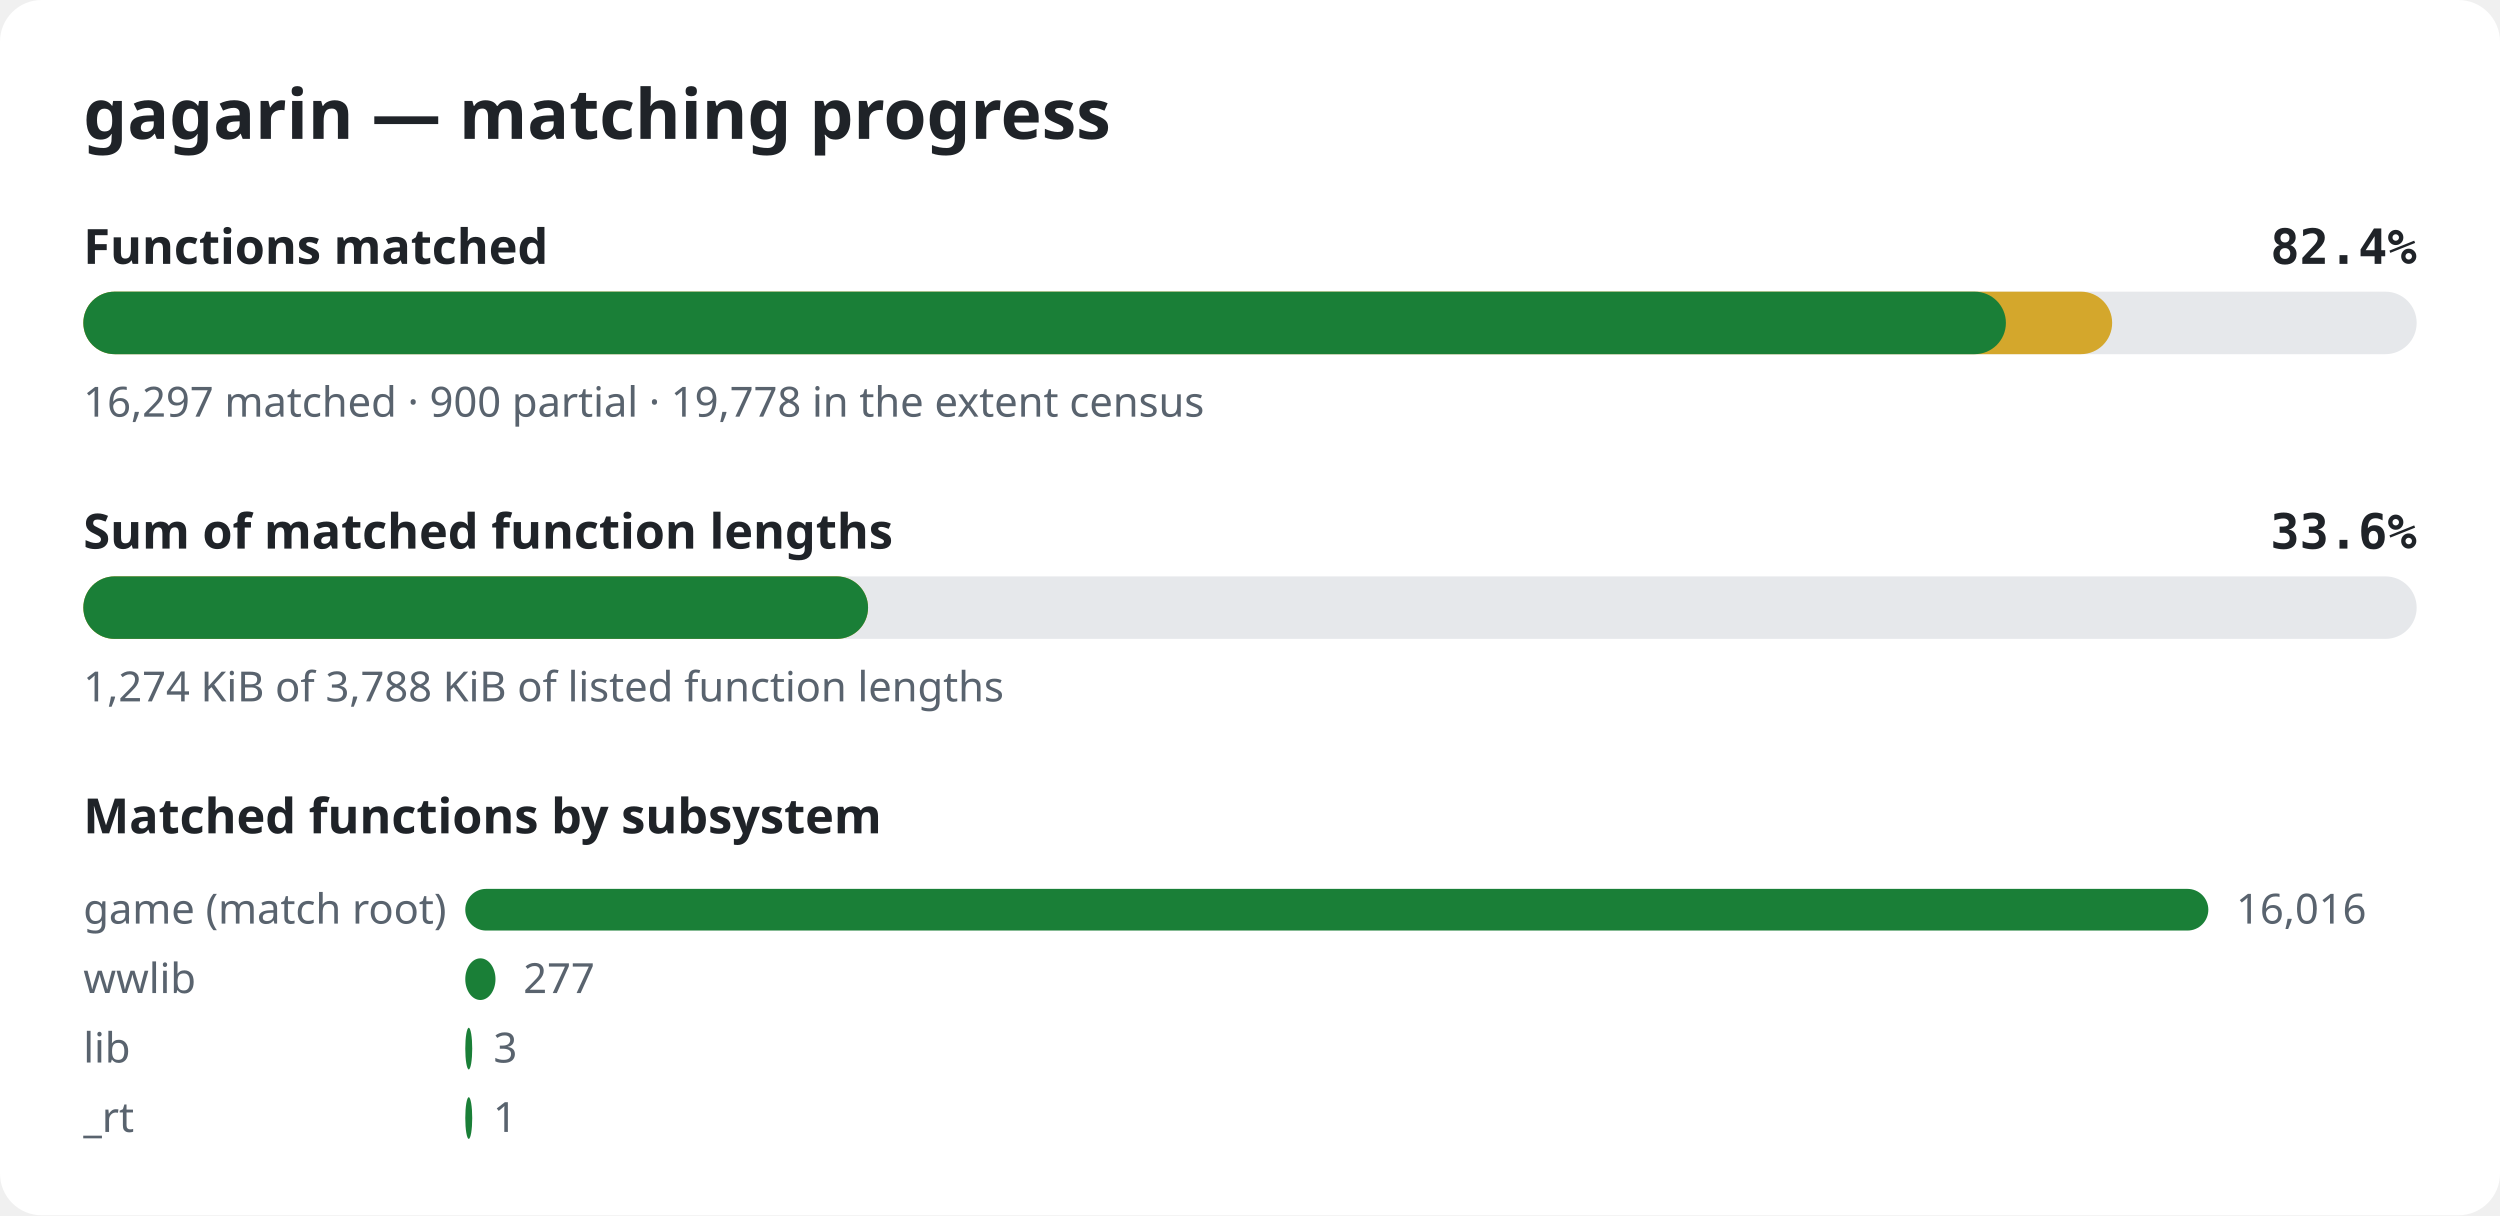
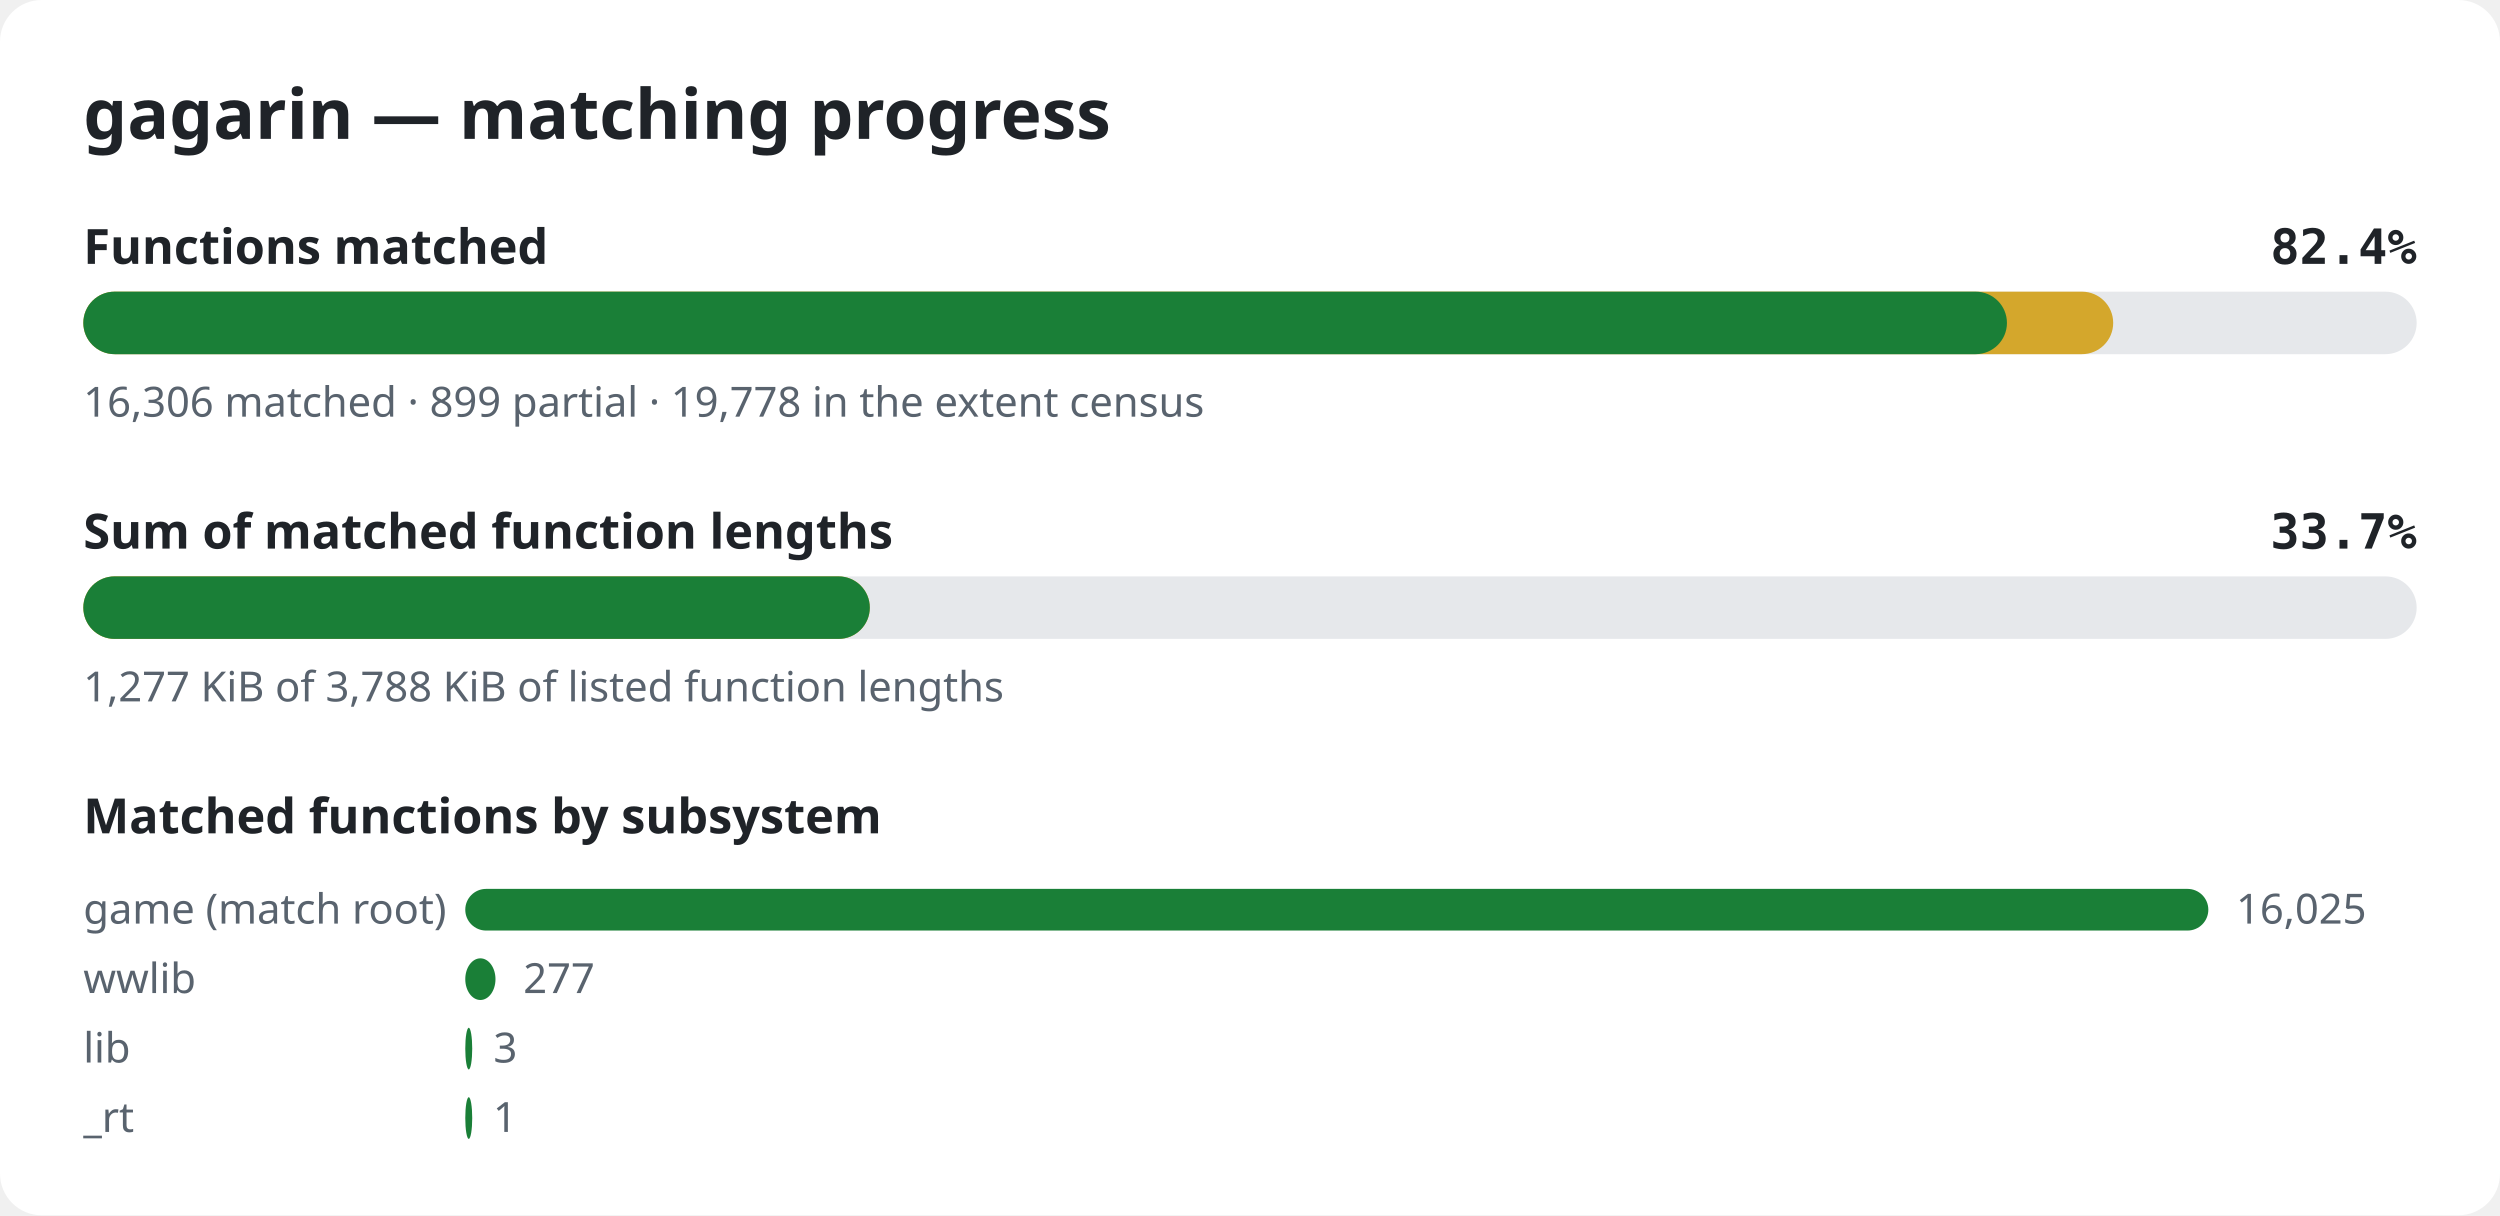
<svg xmlns="http://www.w3.org/2000/svg" width="720" height="350" viewBox="0 0 720 350" role="img" aria-label="gagarin matching progress">
  <style>.bg{fill:#ffffff}.title{font:600 20px sans-serif;fill:#1f2328}.label{font:600 14px sans-serif;fill:#1f2328}.pct{font:600 14px monospace;fill:#1f2328}.note{font:12px sans-serif;fill:#59636e}.track{fill:#e6e8eb}.done{fill:#1a7f37}.partial{fill:#d4a72c}@media (prefers-color-scheme: dark){.bg{fill:#0d1117}.title,.label,.pct{fill:#e6edf3}.note{fill:#9198a1}.track{fill:#262c36}.done{fill:#3fb950}.partial{fill:#d29922}}</style>
  <rect width="720" height="350" rx="12" class="bg" />
  <text x="24" y="40" class="title">gagarin — matching progress</text>
  <text x="24" y="76" class="label">Functions matched</text>
  <text x="696" y="76" class="pct" text-anchor="end">82.4%</text>
  <rect x="24" y="84" width="672" height="18" rx="9" class="track" />
-   <rect x="24" y="84" width="584.3" height="18" rx="9" class="partial" />
-   <rect x="24" y="84" width="553.7" height="18" rx="9" class="done" />
-   <text x="24" y="120" class="note">16,297 matched · 900 partial · 19,778 in the extent census</text>
+   <rect x="24" y="84" width="584.6" height="18" rx="9" class="partial" />
+   <rect x="24" y="84" width="554.0" height="18" rx="9" class="done" />
+   <text x="24" y="120" class="note">16,306 matched · 899 partial · 19,778 in the extent census</text>
  <text x="24" y="158" class="label">Sum of matched function lengths</text>
-   <text x="696" y="158" class="pct" text-anchor="end">33.6%</text>
+   <text x="696" y="158" class="pct" text-anchor="end">33.7%</text>
  <rect x="24" y="166" width="672" height="18" rx="9" class="track" />
-   <rect x="24" y="166" width="226.0" height="18" rx="9" class="partial" />
-   <rect x="24" y="166" width="226.0" height="18" rx="9" class="done" />
-   <text x="24" y="202" class="note">1,274 KiB of 3,788 KiB of listed function lengths</text>
+   <rect x="24" y="166" width="226.5" height="18" rx="9" class="partial" />
+   <rect x="24" y="166" width="226.5" height="18" rx="9" class="done" />
+   <text x="24" y="202" class="note">1,277 KiB of 3,788 KiB of listed function lengths</text>
  <text x="24" y="240" class="label">Matched functions by subsystem</text>
  <text x="24" y="266" class="note">game (match root)</text>
  <rect x="134" y="256" width="502.0" height="12" rx="6" class="done" />
-   <text x="644.0" y="266" class="note">16,016</text>
+   <text x="644.0" y="266" class="note">16,025</text>
  <text x="24" y="286" class="note">wwlib</text>
  <rect x="134" y="276" width="8.7" height="12" rx="6" class="done" />
  <text x="150.7" y="286" class="note">277</text>
  <text x="24" y="306" class="note">lib</text>
  <rect x="134" y="296" width="2.0" height="12" rx="6" class="done" />
  <text x="142.1" y="306" class="note">3</text>
  <text x="24" y="326" class="note">_rt</text>
  <rect x="134" y="316" width="2.0" height="12" rx="6" class="done" />
  <text x="142.0" y="326" class="note">1</text>
</svg>
